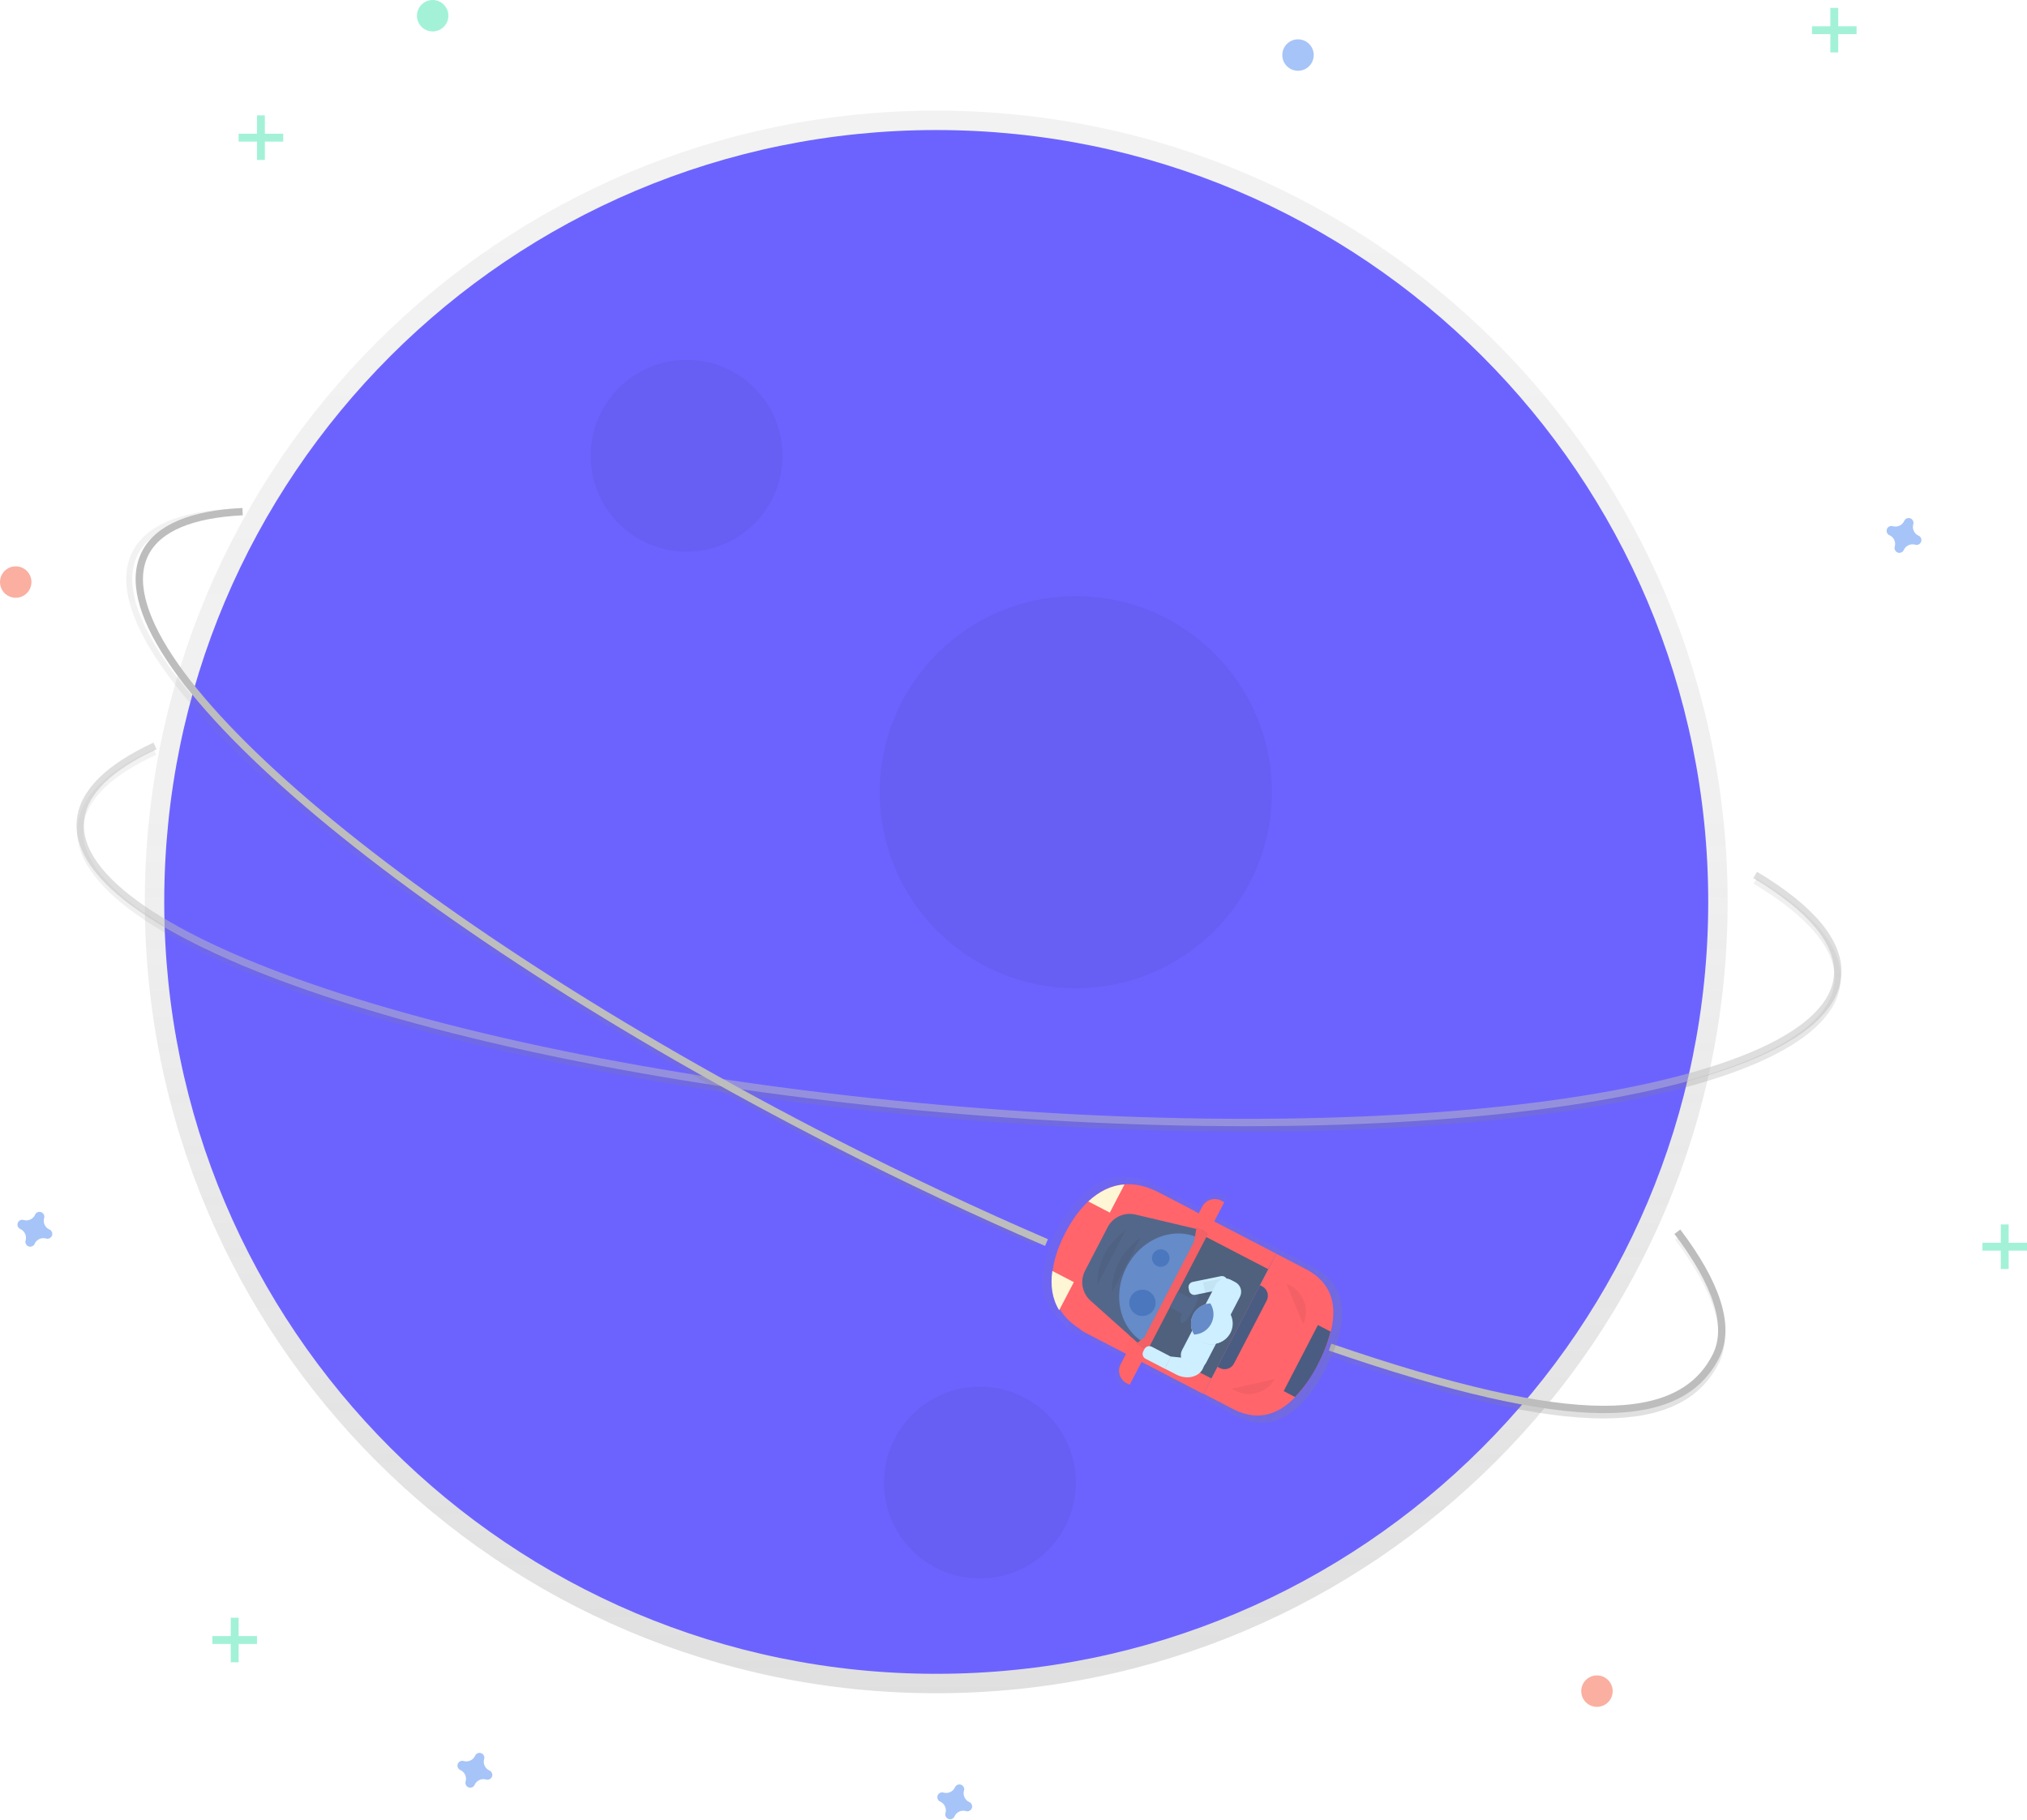
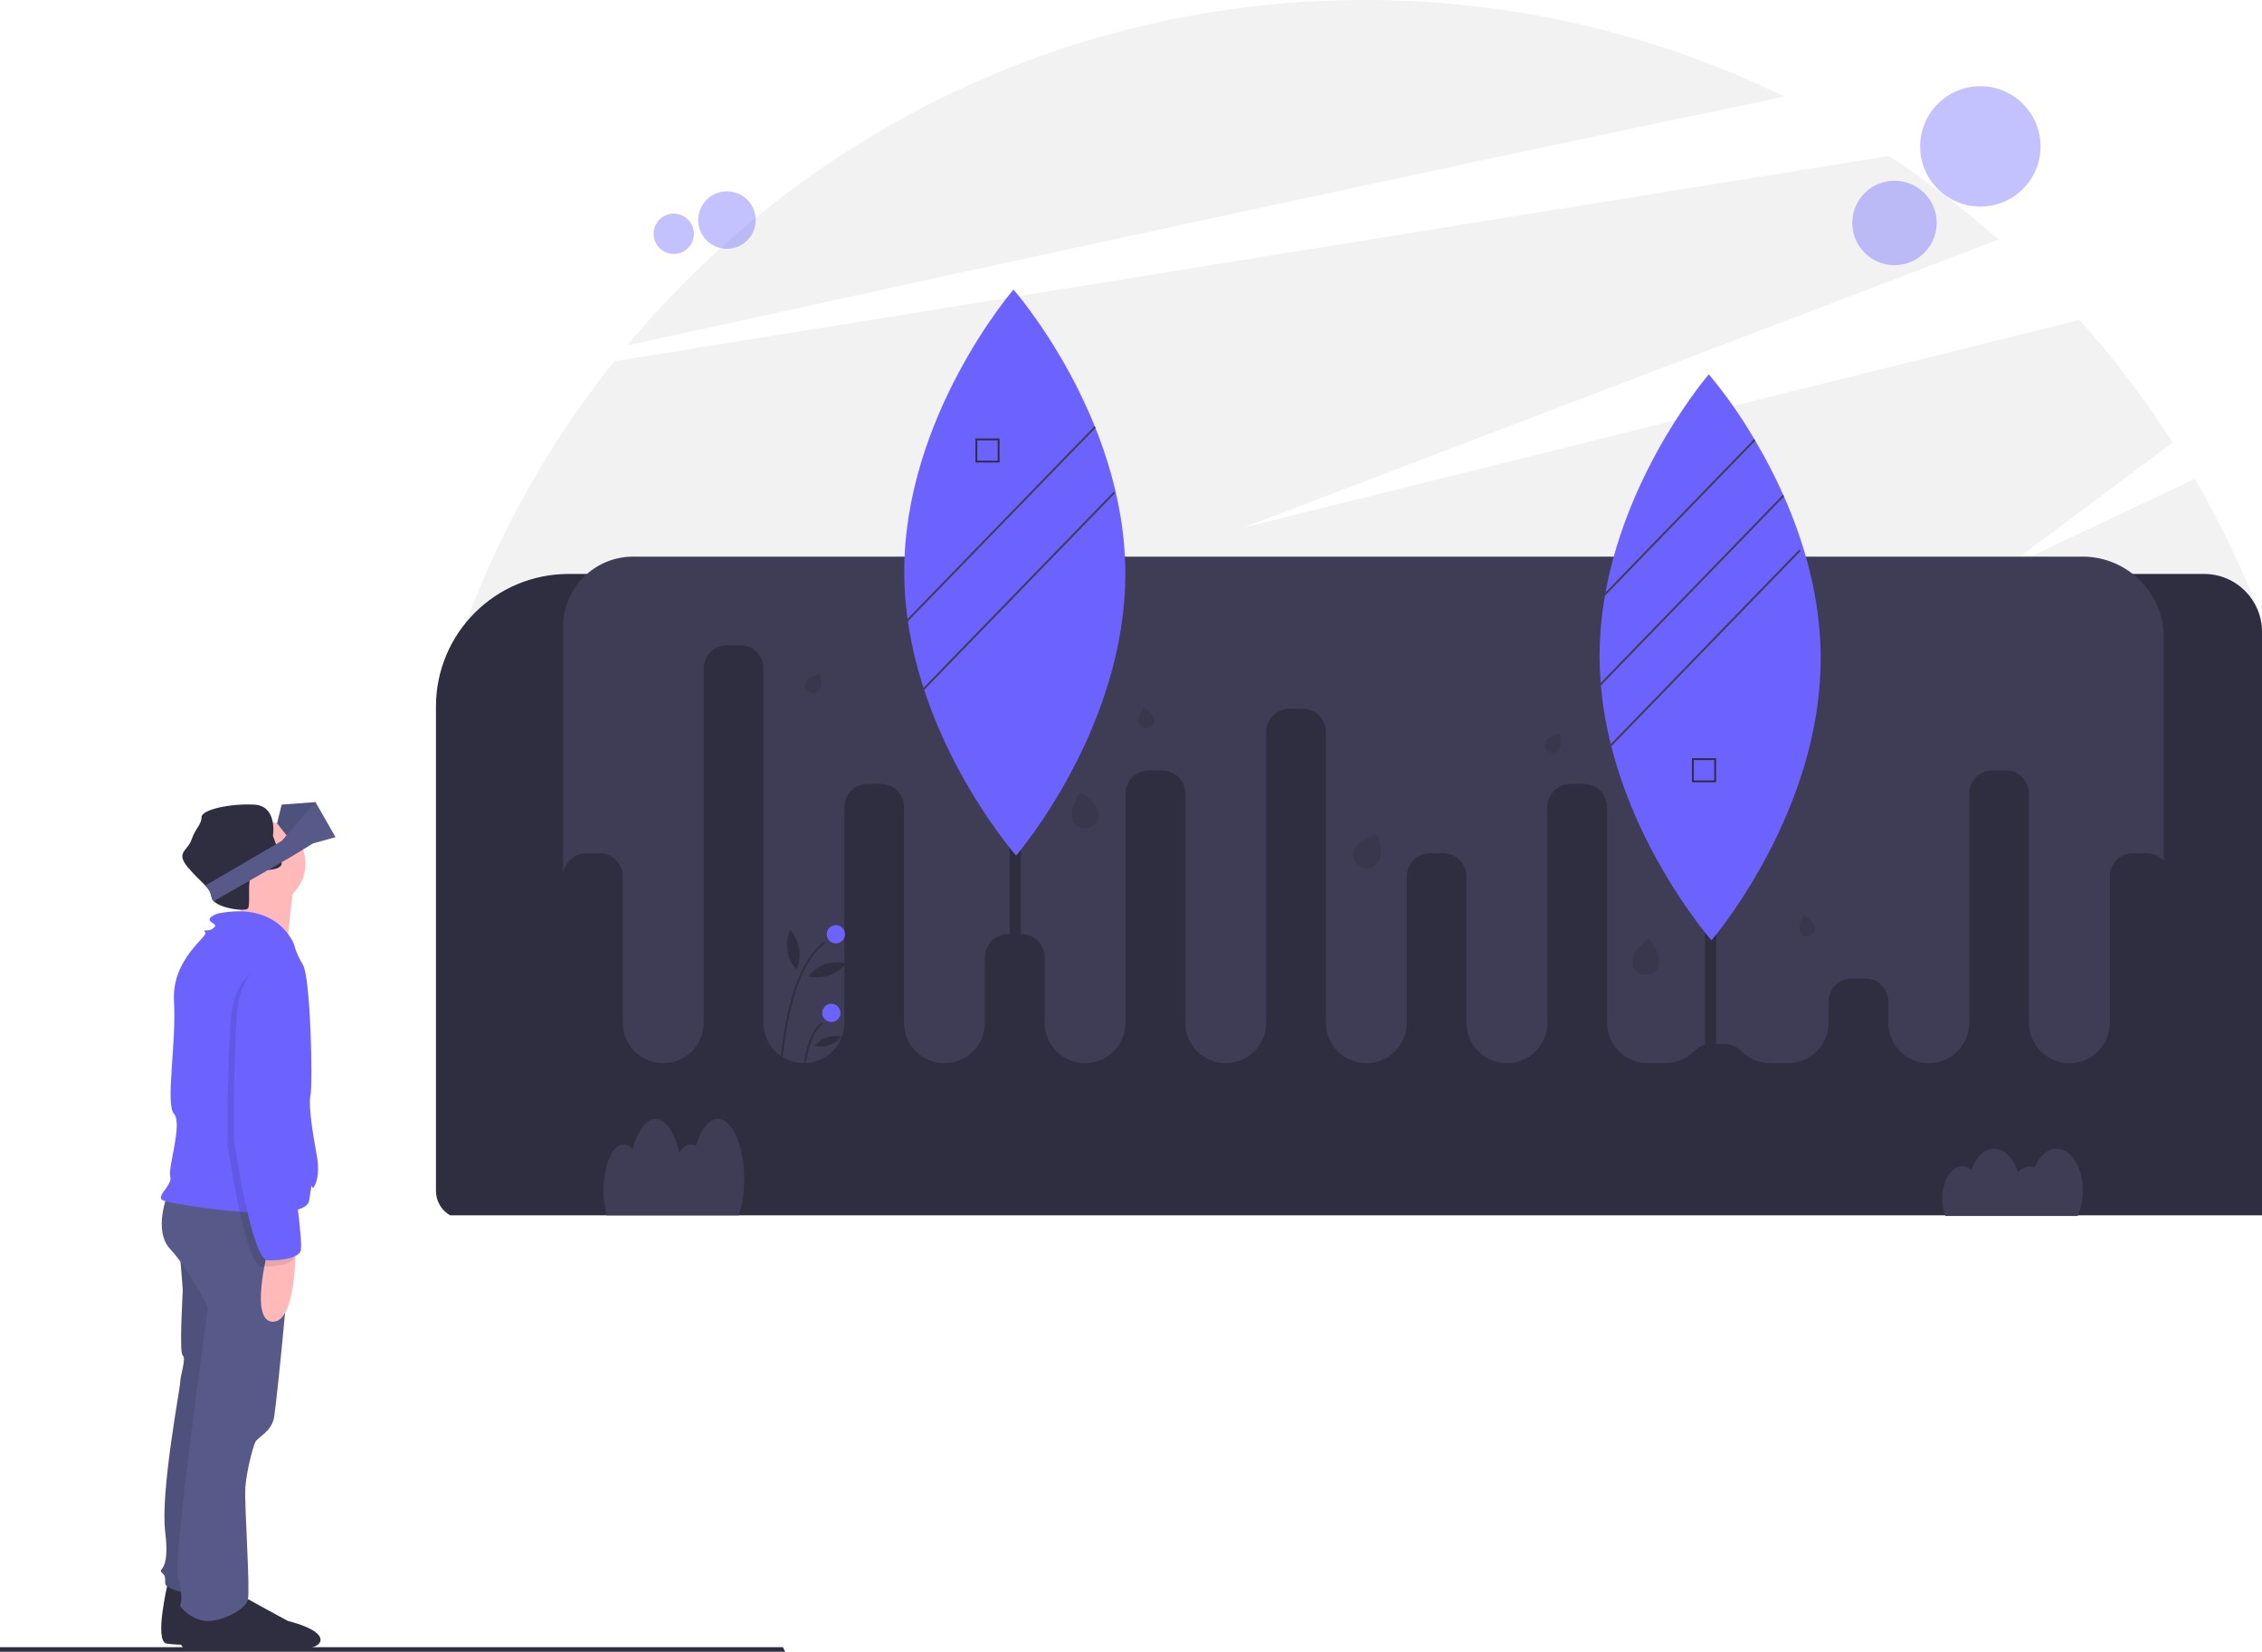
- <svg xmlns="http://www.w3.org/2000/svg" xmlns:xlink="http://www.w3.org/1999/xlink" id="8abbfe23-26e0-4ef7-83d7-6944c41cdadc" data-name="Layer 1" width="829" height="744.16" viewBox="0 0 829 744.16">
-   <defs>
-     <linearGradient id="8d3987ee-7da6-4397-b7c6-fc969519ed63" x1="382.9" y1="692.59" x2="382.9" y2="45.25" gradientUnits="userSpaceOnUse">
-       <stop offset="0" stop-color="gray" stop-opacity="0.25" />
-       <stop offset="0.54" stop-color="gray" stop-opacity="0.12" />
-       <stop offset="1" stop-color="gray" stop-opacity="0.1" />
-     </linearGradient>
-     <linearGradient id="41a98616-cc8d-45ca-bf5b-bcdeacba7b4f" x1="577.21" y1="539.76" x2="577.21" y2="383.34" xlink:href="#8d3987ee-7da6-4397-b7c6-fc969519ed63" />
-     <linearGradient id="cbeba5be-4290-4dae-bc1b-44a303762a01" x1="422.99" y1="586.26" x2="422.99" y2="284.95" xlink:href="#8d3987ee-7da6-4397-b7c6-fc969519ed63" />
-     <linearGradient id="d7c56f50-4219-4953-bdbb-ce8107747d0c" x1="809.48" y1="657.06" x2="809.48" y2="582.42" xlink:href="#8d3987ee-7da6-4397-b7c6-fc969519ed63" />
-     <linearGradient id="65800a0c-0f7d-440b-866d-d9a2d0291c31" x1="728.61" y1="677.75" x2="728.61" y2="553.95" gradientTransform="translate(-210.42 971.61) rotate(-62.55)" xlink:href="#8d3987ee-7da6-4397-b7c6-fc969519ed63" />
-   </defs>
-   <circle cx="382.9" cy="368.92" r="323.67" fill="url(#8d3987ee-7da6-4397-b7c6-fc969519ed63)" />
-   <circle cx="382.9" cy="368.92" r="315.73" fill="#6c63ff" />
-   <circle cx="280.81" cy="186.43" r="39.22" opacity="0.05" />
-   <circle cx="400.77" cy="606.43" r="39.22" opacity="0.05" />
-   <circle cx="439.99" cy="324.03" r="80.19" opacity="0.05" />
-   <path d="M694.73,539.76c-39.72,0-82-1.9-125.22-5.72-96.07-8.48-185.62-25.41-252.14-47.66-67-22.43-102.8-47.77-100.72-71.35,1.05-11.94,11.57-22.6,31.25-31.68l1,2.25c-18.82,8.68-28.85,18.65-29.82,29.65s7.35,22.84,24.75,34.82c17.1,11.77,42.09,23.19,74.29,34,66.35,22.2,155.69,39.08,251.58,47.54s186.81,7.49,256-2.74c33.58-5,60.19-11.84,79.09-20.43,19.24-8.74,29.49-18.82,30.47-29.95,1.12-12.67-10.33-26.56-33.1-40.16l1.27-2.13c24,14.33,35.53,28.63,34.3,42.51-2.08,23.59-41.74,42.27-111.66,52.6C788,536.92,743.23,539.75,694.73,539.76Z" transform="translate(-185 -76.87)" fill="url(#41a98616-cc8d-45ca-bf5b-bcdeacba7b4f)" />
-   <path d="M902.83,434.76c22.71,13.57,34.91,27.67,33.7,41.33-4.19,47.47-168.46,71.75-366.91,54.23s-355.93-70.2-351.74-117.67c1-11.73,11.85-22,30.53-30.66" transform="translate(-185 -76.87)" fill="none" stroke="#bdbdbd" stroke-miterlimit="10" stroke-width="3" opacity="0.5" />
-   <path d="M608.39,586.26c-28.62-12.34-57.83-26.11-86.81-40.94-85.87-43.92-162.52-93.21-215.83-138.81-53.72-45.94-77.36-82.85-66.58-103.94,5.46-10.68,19.21-16.61,40.85-17.64l.12,2.47c-20.7,1-33.74,6.46-38.77,16.29s-1.76,23.93,9.88,41.56c11.43,17.32,30.31,37.3,56.11,59.36C360.52,450.11,437,499.29,522.7,543.12c28.94,14.8,58.09,28.55,86.67,40.87Z" transform="translate(-185 -76.87)" fill="url(#cbeba5be-4290-4dae-bc1b-44a303762a01)" />
-   <path d="M613,585.12c-28.09-12.11-57.19-25.79-86.74-40.9C348.89,453.51,222.7,345.57,244.4,303.15c5.36-10.48,19.25-16,39.81-17" transform="translate(-185 -76.87)" fill="none" stroke="#bdbdbd" stroke-miterlimit="10" stroke-width="3" />
-   <path d="M840.73,657.06c-26,0-62.67-8.5-112.17-25.56l.81-2.34c94.46,32.54,141.19,33.86,156.25,4.41,5.79-11.32.39-28.49-15.61-49.65l2-1.49c16.86,22.28,22.19,39.87,15.84,52.27C880.2,649.59,865.12,657.05,840.73,657.06Z" transform="translate(-185 -76.87)" fill="url(#d7c56f50-4219-4953-bdbb-ce8107747d0c)" />
-   <path d="M871,580.69c16,21.1,22,38.75,15.73,51-14.39,28.13-56.6,31-157.76-3.8" transform="translate(-185 -76.87)" fill="none" stroke="#bdbdbd" stroke-miterlimit="10" stroke-width="3" />
-   <g opacity="0.5">
-     <rect x="94.38" y="661.7" width="3.22" height="18.23" fill="#47e6b1" />
-     <rect x="279.38" y="738.56" width="3.22" height="18.23" transform="translate(843.66 389.83) rotate(90)" fill="#47e6b1" />
-   </g>
-   <g opacity="0.5">
-     <rect x="748.57" y="3.22" width="3.22" height="18.23" fill="#47e6b1" />
-     <rect x="933.57" y="80.08" width="3.22" height="18.23" transform="translate(839.37 -922.84) rotate(90)" fill="#47e6b1" />
-   </g>
-   <g opacity="0.5">
-     <rect x="818.28" y="500.83" width="3.22" height="18.23" fill="#47e6b1" />
-     <rect x="1003.28" y="577.7" width="3.22" height="18.23" transform="translate(1406.7 -494.94) rotate(90)" fill="#47e6b1" />
-   </g>
-   <g opacity="0.5">
-     <rect x="105.1" y="47.19" width="3.22" height="18.23" fill="#47e6b1" />
-     <rect x="290.1" y="124.05" width="3.22" height="18.23" transform="translate(239.88 -235.4) rotate(90)" fill="#47e6b1" />
-   </g>
-   <path d="M385.22,801.09a3.94,3.94,0,0,1-2.2-4.76,1.89,1.89,0,0,0,.09-.44h0a2,2,0,0,0-3.55-1.31h0a1.89,1.89,0,0,0-.22.39,3.94,3.94,0,0,1-4.76,2.2,1.89,1.89,0,0,0-.44-.09h0a2,2,0,0,0-1.31,3.55h0a1.89,1.89,0,0,0,.39.22,3.94,3.94,0,0,1,2.2,4.76,1.89,1.89,0,0,0-.09.44h0a2,2,0,0,0,3.55,1.31h0a1.89,1.89,0,0,0,.22-.39,3.94,3.94,0,0,1,4.76-2.2,1.89,1.89,0,0,0,.44.09h0a2,2,0,0,0,1.31-3.55h0A1.89,1.89,0,0,0,385.22,801.09Z" transform="translate(-185 -76.87)" fill="#4d8af0" opacity="0.5" />
-   <path d="M581.47,814a3.94,3.94,0,0,1-2.2-4.76,1.89,1.89,0,0,0,.09-.44h0a2,2,0,0,0-3.55-1.31h0a1.89,1.89,0,0,0-.22.39,3.94,3.94,0,0,1-4.76,2.2,1.89,1.89,0,0,0-.44-.09h0a2,2,0,0,0-1.31,3.55h0a1.89,1.89,0,0,0,.39.22,3.94,3.94,0,0,1,2.2,4.76,1.89,1.89,0,0,0-.09.44h0a2,2,0,0,0,3.55,1.31h0a1.89,1.89,0,0,0,.22-.39,3.94,3.94,0,0,1,4.76-2.2,1.89,1.89,0,0,0,.44.09h0a2,2,0,0,0,1.31-3.55h0A1.89,1.89,0,0,0,581.47,814Z" transform="translate(-185 -76.87)" fill="#4d8af0" opacity="0.5" />
-   <path d="M969.7,296a3.94,3.94,0,0,1-2.2-4.76,1.89,1.89,0,0,0,.09-.44h0a2,2,0,0,0-3.55-1.31h0a1.89,1.89,0,0,0-.22.39,3.94,3.94,0,0,1-4.76,2.2,1.89,1.89,0,0,0-.44-.09h0a2,2,0,0,0-1.31,3.55h0a1.89,1.89,0,0,0,.39.22,3.94,3.94,0,0,1,2.2,4.76,1.89,1.89,0,0,0-.09.44h0a2,2,0,0,0,3.55,1.31h0a1.89,1.89,0,0,0,.22-.39,3.94,3.94,0,0,1,4.76-2.2,1.89,1.89,0,0,0,.44.09h0a2,2,0,0,0,1.31-3.55h0A1.89,1.89,0,0,0,969.7,296Z" transform="translate(-185 -76.87)" fill="#4d8af0" opacity="0.5" />
-   <path d="M205.26,579.8a3.94,3.94,0,0,1-2.2-4.76,1.89,1.89,0,0,0,.09-.44h0a2,2,0,0,0-3.55-1.31h0a1.89,1.89,0,0,0-.22.39,3.94,3.94,0,0,1-4.76,2.2,1.89,1.89,0,0,0-.44-.09h0a2,2,0,0,0-1.31,3.55h0a1.89,1.89,0,0,0,.39.22,3.94,3.94,0,0,1,2.2,4.76,1.89,1.89,0,0,0-.09.44h0a2,2,0,0,0,3.55,1.31h0a1.89,1.89,0,0,0,.22-.39,3.94,3.94,0,0,1,4.76-2.2,1.89,1.89,0,0,0,.44.09h0a2,2,0,0,0,1.31-3.55h0A1.89,1.89,0,0,0,205.26,579.8Z" transform="translate(-185 -76.87)" fill="#4d8af0" opacity="0.5" />
-   <circle cx="6.43" cy="238.08" r="6.43" fill="#f55f44" opacity="0.5" />
-   <circle cx="530.86" cy="22.52" r="6.43" fill="#4d8af0" opacity="0.5" />
-   <circle cx="176.95" cy="6.43" r="6.43" fill="#47e6b1" opacity="0.5" />
-   <circle cx="653.12" cy="691.73" r="6.43" fill="#f55f44" opacity="0.5" />
-   <path d="M686.59,566.15a7.62,7.62,0,0,0-10.27,3.25l-.78,1.5-1.78-.93-15.91-8.26-3.46-1.8a3,3,0,0,0-1.57-.33c-15.23-5-27.45,4.63-35.33,19.8h0A49.7,49.7,0,0,0,612,596.06l-.18-.09c-.88,6.25-.06,12.11,3,17.07l.26-.51a24.56,24.56,0,0,0,5.82,6.56,2.32,2.32,0,0,0,1.19,1.52l21.78,11.31-1.66,3.19a7.62,7.62,0,0,0,3.25,10.27h0l5.17-10,26.86,13.95,1.76-3.38,1.76-3.38,2.63-5.07.09,0-6.1,11.74L690.48,656c15.64,8.12,27.59-2.31,36.27-18.47l0-.09.53-1,0,0h0l0-.09h0l0,0,.45-.89,0,0c8.3-16.45,10-32.21-5.72-40.36L709.2,588.5l-7.07,13.62-.09,0,3.61-6.95,1.66-3.19,1.85-3.57L682.3,574.41l4.29-8.26Zm-41,58.08.08.07-.09,0Z" transform="translate(-185 -76.87)" fill="url(#65800a0c-0f7d-440b-866d-d9a2d0291c31)" />
-   <rect x="650.61" y="597.43" width="57.32" height="28.66" transform="translate(-361.71 855.76) rotate(-62.55)" fill="#4f617d" />
-   <path d="M724,634.88l0-.09c-8.21,15.8-19.62,26.25-34.67,18.44l-12.11-6.29L707,589.71,719.1,596C734.15,603.82,732.21,619.08,724,634.88Z" transform="translate(-185 -76.87)" fill="#ff656a" />
-   <path d="M724,634.79l0,0,0,0Z" transform="translate(-185 -76.87)" fill="#4a5c81" />
-   <path d="M714.65,648.3A55.65,55.65,0,0,0,724,634.84a59.11,59.11,0,0,0,5.17-13.29L724,618.86l-14,27Z" transform="translate(-185 -76.87)" fill="#4a5c81" />
-   <path d="M675.15,617.71h37.62a0,0,0,0,1,0,0v1.05a4.32,4.32,0,0,1-4.32,4.32h-29a4.32,4.32,0,0,1-4.32-4.32v-1.05A0,0,0,0,1,675.15,617.71Z" transform="translate(-361.46 873.45) rotate(-62.55)" fill="#4a5c81" />
-   <path d="M653.93,599.31h1.4a0,0,0,0,1,0,0v60.9a0,0,0,0,1,0,0h-7.16a0,0,0,0,1,0,0V605.08A5.76,5.76,0,0,1,653.93,599.31Z" transform="translate(-392.52 841.05) rotate(-62.55)" fill="#ff6469" />
-   <path d="M674.68,548.27h1.4a5.76,5.76,0,0,1,5.76,5.76v55.14a0,0,0,0,1,0,0h-7.16a0,0,0,0,1,0,0v-60.9A0,0,0,0,1,674.68,548.27Z" transform="translate(-332.93 837.05) rotate(-62.55)" fill="#ff6469" />
-   <path d="M673.65,572.28l-29.72,57.23-15-7.77c-16.53-8.59-16.44-24.81-8.24-40.61h0c8.21-15.8,21.43-25.2,38-16.62Z" transform="translate(-185 -76.87)" fill="#ff656a" />
-   <path d="M618.18,612.8l6-11.5-8.79-4.56C614.53,602.62,615.31,608.13,618.18,612.8Z" transform="translate(-185 -76.87)" fill="#fff6d5" />
-   <path d="M644.89,561.37l-6,11.5-8.79-4.56C634.47,564.24,639.42,561.7,644.89,561.37Z" transform="translate(-185 -76.87)" fill="#fff6d5" />
-   <path d="M646.69,633.22h5a0,0,0,0,1,0,0v7.16a0,0,0,0,1,0,0H640.93a0,0,0,0,1,0,0V639A5.76,5.76,0,0,1,646.69,633.22Z" transform="translate(-401.71 840) rotate(-62.55)" fill="#ff6469" />
-   <path d="M674.69,568.22h10.75a0,0,0,0,1,0,0v7.16a0,0,0,0,1,0,0h-5a5.76,5.76,0,0,1-5.76-5.76v-1.4A0,0,0,0,1,674.69,568.22Z" transform="translate(1315.95 154.96) rotate(117.45)" fill="#ff6469" />
-   <path d="M677.44,580.31l-24.86,47.87L631,608.88a10.15,10.15,0,0,1-2.24-12.24L638,578.86a10.15,10.15,0,0,1,11.35-5.2Z" transform="translate(-185 -76.87)" fill="#53678b" />
-   <path d="M653.67,626.5c-10.54-5.47-14.09-19.51-7.93-31.37s19.69-17,30.22-11.55" transform="translate(-185 -76.87)" fill="#658bc8" />
-   <polygon points="494.16 504.45 469.39 552.14 464.62 549.66 467.98 547.08 488.33 507.91 489.39 501.97 494.16 504.45" fill="#ff656a" />
-   <polygon points="494.16 504.45 469.39 552.14 464.62 549.66 467.98 547.08 488.33 507.91 489.39 501.97 494.16 504.45" opacity="0.05" />
-   <rect x="664.63" y="606.36" width="7.16" height="7.16" transform="translate(-366.06 844.97) rotate(-62.55)" fill="#53678b" />
-   <ellipse cx="671.4" cy="611.6" rx="7.16" ry="1.79" transform="translate(-365.81 848.68) rotate(-62.55)" fill="#53678b" />
-   <path d="M688.86,644.9A12.27,12.27,0,0,0,706.33,641" transform="translate(-185 -76.87)" opacity="0.05" />
-   <path d="M711.16,602A12.27,12.27,0,0,1,718,618.52" transform="translate(-185 -76.87)" opacity="0.05" />
-   <path d="M633.89,602.21s-1.41-12.84,11.56-22.25" transform="translate(-185 -76.87)" opacity="0.05" />
-   <path d="M639.89,605.33s-1.41-12.84,11.56-22.25" transform="translate(-185 -76.87)" opacity="0.05" />
-   <circle cx="652.2" cy="609.7" r="5.37" transform="translate(-374.48 830.62) rotate(-62.55)" fill="#4a77be" />
-   <circle cx="659.69" cy="591.39" r="3.58" transform="translate(-354.19 827.4) rotate(-62.55)" fill="#4a77be" />
-   <path d="M679.67,595.44h1.05a2.16,2.16,0,0,1,2.16,2.16v11.75a2.21,2.21,0,0,1-2.21,2.21h-3.17a0,0,0,0,1,0,0v-14A2.16,2.16,0,0,1,679.67,595.44Z" transform="matrix(-0.2, -0.98, 0.98, -0.2, 38.73, 1313.09)" fill="#cdefff" />
-   <path d="M680.15,597.59h5.37a0,0,0,0,1,0,0V604a4.32,4.32,0,0,1-4.32,4.32h-1.05a0,0,0,0,1,0,0V597.59A0,0,0,0,1,680.15,597.59Z" transform="translate(42.41 1315.03) rotate(-101.45)" opacity="0.05" />
-   <path d="M672,623.88h9.39a0,0,0,0,1,0,0V635a0,0,0,0,1,0,0H672a4.45,4.45,0,0,1-4.45-4.45v-2.17A4.45,4.45,0,0,1,672,623.88Z" transform="translate(-379.98 861) rotate(-62.55)" fill="#cdefff" />
-   <path d="M678.53,633.27l-1.79,3.83c-1.94,3.22-6.64,4.1-10.69,2l-4.7-2.44,2.55-4.92Z" transform="translate(-185 -76.87)" fill="#cdefff" />
-   <path d="M657.16,626.1h1.08a2.23,2.23,0,0,1,2.23,2.23v8.85a0,0,0,0,1,0,0h-5.54a0,0,0,0,1,0,0v-8.85A2.23,2.23,0,0,1,657.16,626.1Z" transform="translate(-390.98 847.33) rotate(-62.55)" fill="#cdefff" />
-   <path d="M676.92,626a8.27,8.27,0,0,0,5.3.8l.26-.51-9.6-5A8.28,8.28,0,0,0,676.92,626Z" transform="translate(-185 -76.87)" opacity="0.05" />
-   <path d="M683.62,601.49H693a0,0,0,0,1,0,0v11.08a0,0,0,0,1,0,0h-9.39a4.45,4.45,0,0,1-4.45-4.45v-2.17a4.45,4.45,0,0,1,4.45-4.45Z" transform="translate(1356.01 201.07) rotate(117.45)" fill="#cdefff" />
-   <path d="M684.72,611a8.27,8.27,0,0,1,3.71,3.88l-.26.51-9.6-5A8.28,8.28,0,0,1,684.72,611Z" transform="translate(-185 -76.87)" opacity="0.05" />
-   <circle cx="680.82" cy="618.16" r="8.31" transform="translate(-366.56 860.59) rotate(-62.55)" fill="#cdefff" />
-   <circle cx="680.41" cy="618.29" r="8.31" transform="translate(-366.9 860.29) rotate(-62.55)" fill="#cdefff" />
-   <path d="M673,614.46a8.3,8.3,0,0,0,.37,8.3A8.31,8.31,0,0,0,680,610,8.3,8.3,0,0,0,673,614.46Z" transform="translate(-185 -76.87)" fill="#658bc8" />
+ <svg xmlns="http://www.w3.org/2000/svg" id="ab398683-79ae-42aa-8342-363f843f88d7" data-name="Layer 1" width="991" height="723.717" viewBox="0 0 991 723.717">
+   <path d="M1095.5,359.897v147.654h-800V402.361a418.249,418.249,0,0,1,78.152-155.958l558.371-89.941a422.273,422.273,0,0,1,48.059,36.641L649.087,319.365l366.439-91.08a421.703,421.703,0,0,1,40.835,53.73L981.576,337.93l84.498-39.992a420.547,420.547,0,0,1,21.156,41.679Q1091.622,349.631,1095.5,359.897Z" transform="translate(-104.5 -88.14129)" fill="#f2f2f2" />
+   <path d="M886.321,130.5a418.542,418.542,0,0,0-184.07-42.359c-129.814,0-245.875,58.863-322.962,151.349C511.294,210.567,741.126,160.498,886.321,130.5Z" transform="translate(-104.5 -88.14129)" fill="#f2f2f2" />
+   <path d="M1095.5,364.985V620.631H301.66a12.365,12.365,0,0,1-6.16-10.692V397.711a58.083,58.083,0,0,1,58.093-58.093h716.54A25.369,25.369,0,0,1,1095.5,364.985Z" transform="translate(-104.5 -88.14129)" fill="#2f2e41" />
+   <path d="M1017.019,609.846c0-10.162-5.156-18.4-11.517-18.4-3.998,0-7.519,3.256-9.584,8.197a5.777,5.777,0,0,0-2.201-.442,6.901,6.901,0,0,0-5.157,2.656c-1.862-6.161-5.809-10.411-10.378-10.411-4.272,0-7.998,3.719-9.986,9.237a6.292,6.292,0,0,0-3.942-1.482c-4.881,0-8.839,6.322-8.839,14.121a20.58,20.58,0,0,0,1.393,7.604h57.888A26.17,26.17,0,0,0,1017.019,609.846Z" transform="translate(-104.5 -88.14129)" fill="#3f3d56" />
+   <path d="M430.521,604.773c0-14.545-5.156-26.336-11.517-26.336-3.998,0-7.519,4.66-9.584,11.732a4.319,4.319,0,0,0-2.201-.632c-1.925,0-3.705,1.412-5.157,3.802-1.862-8.818-5.809-14.902-10.378-14.902-4.272,0-7.998,5.322-9.986,13.221a5.348,5.348,0,0,0-3.942-2.122c-4.881,0-8.839,9.049-8.839,20.211a40.901,40.901,0,0,0,1.393,10.883h57.888A51.524,51.524,0,0,0,430.521,604.773Z" transform="translate(-104.5 -88.14129)" fill="#3f3d56" />
+   <path d="M361.323,461.981H367.23a10.156,10.156,0,0,1,10.127,10.127v64.135a17.721,17.721,0,0,0,17.721,17.721h0a17.721,17.721,0,0,0,17.721-17.721V380.968a10.156,10.156,0,0,1,10.127-10.127h5.907a10.156,10.156,0,0,1,10.127,10.127V536.243a17.721,17.721,0,0,0,17.721,17.721h0a17.721,17.721,0,0,0,17.721-17.721V441.728a10.156,10.156,0,0,1,10.127-10.127h5.907a10.156,10.156,0,0,1,10.127,10.127v94.515a17.721,17.721,0,0,0,17.721,17.721h0a17.721,17.721,0,0,0,17.721-17.721v-28.692A10.156,10.156,0,0,1,546.133,497.424h5.907a10.156,10.156,0,0,1,10.127,10.127v28.692a17.721,17.721,0,0,0,17.721,17.721h0a17.721,17.721,0,0,0,17.721-17.721v-100.422A10.156,10.156,0,0,1,607.736,425.694h5.907A10.156,10.156,0,0,1,623.77,435.821v100.422a17.721,17.721,0,0,0,17.721,17.721h0a17.721,17.721,0,0,0,17.721-17.721V408.816a10.156,10.156,0,0,1,10.127-10.127h5.907a10.156,10.156,0,0,1,10.127,10.127V536.243a17.721,17.721,0,0,0,17.721,17.721h0a17.721,17.721,0,0,0,17.722-17.721v-64.135A10.156,10.156,0,0,1,730.943,461.981h5.907a10.156,10.156,0,0,1,10.127,10.127v64.135a17.721,17.721,0,0,0,17.721,17.721h0a17.721,17.721,0,0,0,17.721-17.721V441.728a10.156,10.156,0,0,1,10.127-10.127h5.907a10.156,10.156,0,0,1,10.127,10.127v94.515a17.721,17.721,0,0,0,17.721,17.721h7.91a18.305,18.305,0,0,0,12.836-5.505,10.071,10.071,0,0,1,7.102-2.934H860.057a10.071,10.071,0,0,1,7.102,2.934,18.305,18.305,0,0,0,12.836,5.505h7.91a17.721,17.721,0,0,0,17.721-17.721v-9.283a10.156,10.156,0,0,1,10.127-10.127h5.907a10.156,10.156,0,0,1,10.127,10.127v9.283a17.721,17.721,0,0,0,17.721,17.721h0a17.721,17.721,0,0,0,17.721-17.721v-100.422A10.156,10.156,0,0,1,977.357,425.694h5.907a10.156,10.156,0,0,1,10.127,10.127v100.422a17.721,17.721,0,0,0,17.721,17.721h0a17.721,17.721,0,0,0,17.721-17.721v-64.135a10.156,10.156,0,0,1,10.127-10.127h5.907a10.101,10.101,0,0,1,7.595,3.462V367.616a35.593,35.593,0,0,0-35.593-35.593H381.888a30.692,30.692,0,0,0-30.692,30.692V472.108A10.156,10.156,0,0,1,361.323,461.981Z" transform="translate(-104.5 -88.14129)" fill="#3f3d56" />
+   <rect x="746.949" y="262.821" width="4.958" height="195.826" fill="#2f2e41" />
+   <path d="M902.158,375.922c.278,59.857-36.498,109.975-45.755,121.637-1.342,1.679-2.101,2.565-2.101,2.565s-1.055-1.198-2.852-3.46c-9.696-12.177-41.038-55.24-45.595-108.194-.034-.371-.068-.743-.093-1.114q-.43-5.43-.464-10.996a154.419,154.419,0,0,1,2.329-27.139c.076-.498.169-.987.253-1.485,9.958-54.726,45.274-95.578,45.274-95.578a207.592,207.592,0,0,1,19.89,28.321c.152.253.304.506.447.76a231.741,231.741,0,0,1,12.211,23.603c.135.279.253.557.371.835C894.884,325.618,902.04,349.812,902.158,375.922Z" transform="translate(-104.5 -88.14129)" fill="#6c63ff" />
+   <rect x="442.308" y="225.69" width="4.958" height="195.826" fill="#2f2e41" />
+   <path d="M597.518,338.787c.316,68.475-47.86,124.209-47.86,124.209s-48.688-55.287-49.003-123.762S548.515,215.025,548.515,215.025,597.203,270.312,597.518,338.787Z" transform="translate(-104.5 -88.14129)" fill="#6c63ff" />
+   <path d="M463.589,390.161c-1.368,2.183-3.144,2.132-4.745,1.128s-2.421-2.579-1.052-4.762,6.008-3.143,6.008-3.143S464.958,387.978,463.589,390.161Z" transform="translate(-104.5 -88.14129)" opacity="0.1" />
+   <path d="M787.64,416.321c-1.368,2.183-3.144,2.132-4.745,1.128s-2.421-2.579-1.052-4.762,6.008-3.143,6.008-3.143S789.008,414.138,787.64,416.321Z" transform="translate(-104.5 -88.14129)" opacity="0.1" />
+   <path d="M610.07,402.92c.576,2.511-.716,3.73-2.557,4.153s-3.536-.112-4.111-2.623,2.026-6.471,2.026-6.471S609.494,400.409,610.07,402.92Z" transform="translate(-104.5 -88.14129)" opacity="0.1" />
+   <path d="M899.522,494.06c.576,2.511-.716,3.73-2.557,4.153s-3.535-.112-4.111-2.623,2.026-6.471,2.026-6.471S898.946,491.548,899.522,494.06Z" transform="translate(-104.5 -88.14129)" opacity="0.1" />
+   <path d="M585.654,443.71c.99,4.316-1.23,6.412-4.396,7.137s-6.077-.193-7.066-4.509,3.482-11.121,3.482-11.121S584.664,439.394,585.654,443.71Z" transform="translate(-104.5 -88.14129)" opacity="0.1" />
+   <path d="M708.597,465.315c-2.075,3.912-5.125,4.044-7.994,2.522s-4.469-4.122-2.394-8.033,9.91-6.132,9.91-6.132S710.672,461.403,708.597,465.315Z" transform="translate(-104.5 -88.14129)" opacity="0.1" />
+   <path d="M831.443,509.96c-.577,4.39-3.388,5.58-6.608,5.157s-5.628-2.299-5.051-6.689,7.14-9.21,7.14-9.21S832.02,505.569,831.443,509.96Z" transform="translate(-104.5 -88.14129)" opacity="0.1" />
+   <rect x="482.276" y="317.955" width="120.255" height="0.844" transform="translate(-168.2832 397.8749) rotate(-45.87045)" fill="#3f3d56" />
+   <rect x="490.715" y="346.647" width="120.255" height="0.844" transform="translate(-186.3144 412.6462) rotate(-45.87045)" fill="#3f3d56" />
+   <path d="M873.492,281.238l-65.865,67.983c.076-.498.169-.987.253-1.485l65.165-67.257C873.196,280.732,873.348,280.985,873.492,281.238Z" transform="translate(-104.5 -88.14129)" fill="#3f3d56" />
+   <rect x="791.137" y="371.963" width="120.255" height="0.844" transform="translate(-113.0033 636.5526) rotate(-45.90938)" fill="#3f3d56" />
+   <path d="M886.074,305.677l-80.219,82.793-1.19,1.232-.608-.591,1.705-1.755,79.941-82.515C885.838,305.12,885.956,305.399,886.074,305.677Z" transform="translate(-104.5 -88.14129)" fill="#3f3d56" />
+   <path d="M542.401,290.81H531.848V280.258h10.553Zm-9.741-.812H541.589v-8.929h-8.929Z" transform="translate(-104.5 -88.14129)" fill="#2f2e41" />
+   <path d="M856.325,430.895H845.772V420.342H856.325ZM846.584,430.083h8.929V421.154H846.584Z" transform="translate(-104.5 -88.14129)" fill="#2f2e41" />
+   <circle cx="318.494" cy="96.424" r="12.591" fill="#6c63ff" opacity="0.4" />
+   <circle cx="295.191" cy="102.437" r="8.832" fill="#6c63ff" opacity="0.4" />
+   <circle cx="867.607" cy="64.141" r="26.37" fill="#6c63ff" opacity="0.4" />
+   <circle cx="829.986" cy="97.682" r="18.498" fill="#6c63ff" opacity="0.4" />
+   <path d="M446.503,564.008l-.801-.016a185.88,185.88,0,0,1,2.845-26.564c3.466-18.787,9.229-31.126,17.129-36.673l.46.656C447.681,514.369,446.512,563.513,446.503,564.008Z" transform="translate(-104.5 -88.14129)" fill="#2f2e41" />
+   <path d="M456.521,563.816l-.801-.016c.017-.888.518-21.806,8.753-27.588l.46.656C457.031,542.417,456.525,563.603,456.521,563.816Z" transform="translate(-104.5 -88.14129)" fill="#2f2e41" />
+   <circle cx="366.195" cy="409.335" r="4.007" fill="#6c63ff" />
+   <circle cx="364.211" cy="443.799" r="4.007" fill="#6c63ff" />
+   <path d="M454.653,503.886a17.801,17.801,0,0,1-1.21,9.113,16.222,16.222,0,0,1-2.727-17.421A17.801,17.801,0,0,1,454.653,503.886Z" transform="translate(-104.5 -88.14129)" fill="#2f2e41" />
+   <path d="M467.753,515.57a17.801,17.801,0,0,1-9.185.397,16.222,16.222,0,0,1,16.679-5.721A17.801,17.801,0,0,1,467.753,515.57Z" transform="translate(-104.5 -88.14129)" fill="#2f2e41" />
+   <path d="M467.901,546.091a12.477,12.477,0,0,1-6.438.278,11.371,11.371,0,0,1,11.69-4.01A12.477,12.477,0,0,1,467.901,546.091Z" transform="translate(-104.5 -88.14129)" fill="#2f2e41" />
+   <polygon points="344 723.717 0 723.717 0 721.717 343 721.717 344 723.717" fill="#2f2e41" />
+   <path d="M177.985,781.92s-6.035,25.236-.549,26.334,32.368.743,38.952,1.84,20.299-.743,20.299-5.681-14.264-8.229-14.264-8.229-20.299-10.972-20.847-11.521S177.985,781.92,177.985,781.92Z" transform="translate(-104.5 -88.14129)" fill="#2f2e41" />
+   <path d="M182.923,633.245s1.646,18.653,1.646,20.299-1.646,27.431,0,28.528-1.097,8.778-1.097,11.521-8.778,48.278-6.583,65.834-3.292,15.91-1.646,17.556,1.646,1.646,1.646,4.938S194.444,787.955,194.444,787.955l19.202-121.244-9.875-36.209Z" transform="translate(-104.5 -88.14129)" fill="#575a89" />
+   <path d="M182.923,633.245s1.646,18.653,1.646,20.299-1.646,27.431,0,28.528-1.097,8.778-1.097,11.521-8.778,48.278-6.583,65.834-3.292,15.91-1.646,17.556,1.646,1.646,1.646,4.938S194.444,787.955,194.444,787.955l19.202-121.244-9.875-36.209Z" transform="translate(-104.5 -88.14129)" opacity="0.1" />
+   <path d="M185.666,789.601s-5.486,19.75,0,20.847,32.368-1.257,38.952-.16,20.299,1.257,20.299-3.681-14.264-8.229-14.264-8.229-20.299-10.972-20.847-11.521S185.666,789.601,185.666,789.601Z" transform="translate(-104.5 -88.14129)" fill="#2f2e41" />
+   <path d="M177.985,611.301s-6.583,15.91,1.097,24.139,16.458,24.688,16.458,25.785S180.18,771.497,182.374,778.629s1.646,11.521,1.097,12.618,5.486,7.132,12.07,7.132,16.458-4.938,17.556-9.326-1.646-42.243-1.097-49.375,3.292-17.556,4.389-19.75,7.132-4.389,8.229-10.972,9.875-90.522,7.132-93.265S177.985,611.301,177.985,611.301Z" transform="translate(-104.5 -88.14129)" fill="#575a89" />
+   <circle cx="115.18" cy="378.325" r="18.653" fill="#ffb9b9" />
+   <path d="M208.159,475.793s3.84,20.299,1.097,22.493S230.104,503.772,230.104,503.772s2.743-26.882,3.292-29.625S208.159,475.793,208.159,475.793Z" transform="translate(-104.5 -88.14129)" fill="#ffb9b9" />
+   <path d="M233.396,502.126s-6.583-19.202-33.466-13.715c0,0-4.938,1.646-3.292,3.292s3.292,1.646,1.097,3.292-4.938,0-3.292,1.646-14.813,11.521-13.715,30.174-3.84,44.986,0,49.375-2.743,23.59-1.646,27.431-6.583,8.778-3.292,10.424,62.542,11.521,64.188,0,.549-3.292,2.194-6.035,2.194-7.681,1.097-13.715-3.84-20.847-2.743-26.334,0-51.57-3.292-57.056S233.396,502.126,233.396,502.126Z" transform="translate(-104.5 -88.14129)" fill="#6c63ff" />
+   <path d="M221.875,635.988s-8.229,31.271,2.194,31.271,9.875-32.368,9.875-32.368Z" transform="translate(-104.5 -88.14129)" fill="#ffb9b9" />
+   <path d="M227.91,466.466c0,1.591-2.304,2.6-5.876,2.831h-.005a29.891,29.891,0,0,1-4.543-.088c-2.282-.208-3.226,1.937-3.615,4.767-.636,4.669.252,11.214-.773,12.24-1.415,1.415-11.735-.005-14.961-3.215a2.981,2.981,0,0,1-.949-1.723,9.166,9.166,0,0,0-2.754-5.119c-1.904-2.079-4.614-4.383-7.67-8.048-5.486-6.583,0-7.132,1.646-12.07s4.389-6.583,4.389-9.875,12.618-6.035,23.042-5.486,8.229,13.715,8.229,13.715.62,1.591,1.361,3.643a57.216,57.216,0,0,1,2.436,7.911A3.987,3.987,0,0,1,227.91,466.466Z" transform="translate(-104.5 -88.14129)" fill="#2f2e41" />
+   <polygon points="138.222 356.38 138.222 351.443 123.41 352.54 121.385 360.733 125.538 366.006 135.479 359.672 138.222 356.38" fill="#575a89" />
+   <polygon points="138.222 356.38 138.222 351.443 123.41 352.54 121.385 360.733 125.538 366.006 135.479 359.672 138.222 356.38" opacity="0.1" />
+   <path d="M251.5,454.945l-9.875,2.743-9.875,6.035-3.884,2.227-5.832,3.347h-.005l-8.158,4.68-15.734,9.025a2.981,2.981,0,0,1-.949-1.723,9.166,9.166,0,0,0-2.754-5.119l30.997-18.121,2.48-1.448L242.722,439.584Z" transform="translate(-104.5 -88.14129)" fill="#575a89" />
+   <path d="M225.715,510.355s-18.653-1.097-20.299,26.334S204.319,589.905,204.319,590.453s7.681,52.667,14.813,52.667,12.618-1.097,14.264-3.84-4.389-42.243-4.389-42.243-2.743-41.695,1.646-54.862S235.59,512.001,225.715,510.355Z" transform="translate(-104.5 -88.14129)" opacity="0.1" />
+   <path d="M228.458,507.612s-18.653-1.097-20.299,26.334-1.097,53.216-1.097,53.764,7.681,52.667,14.813,52.667,12.618-1.097,14.264-3.84-4.389-42.243-4.389-42.243-2.743-41.695,1.646-54.862S238.333,509.258,228.458,507.612Z" transform="translate(-104.5 -88.14129)" fill="#6c63ff" />
</svg>
